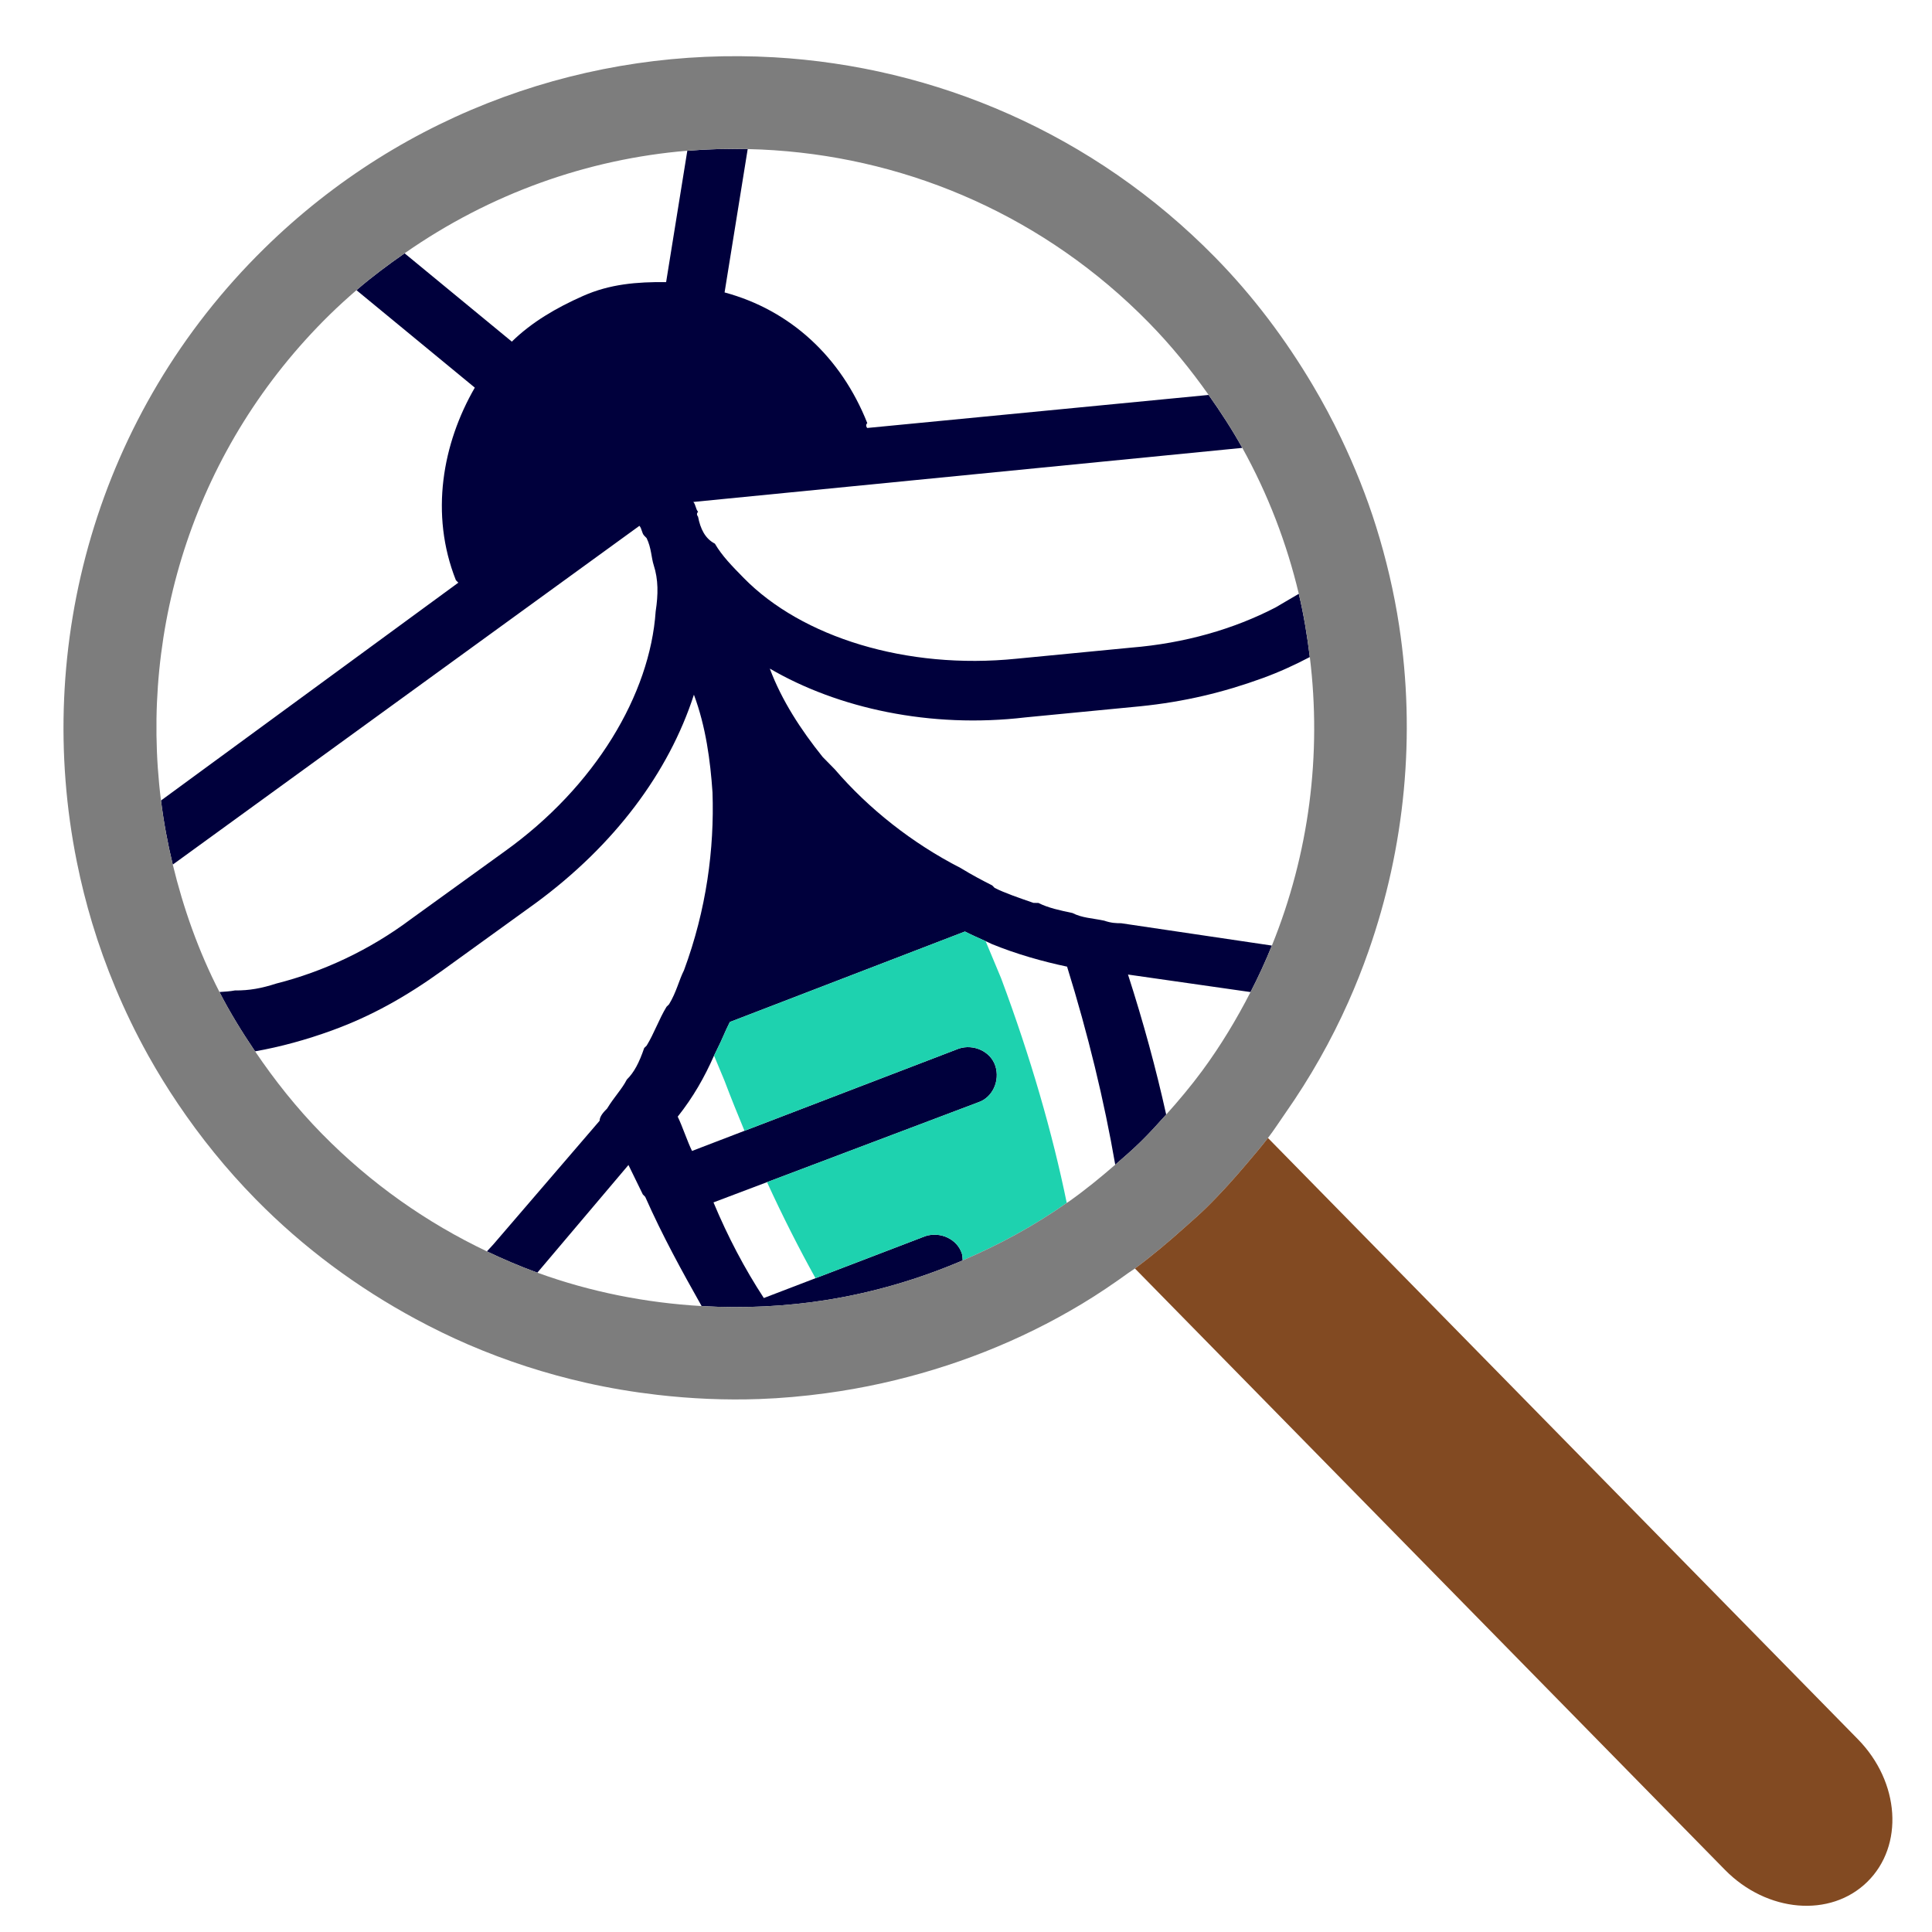
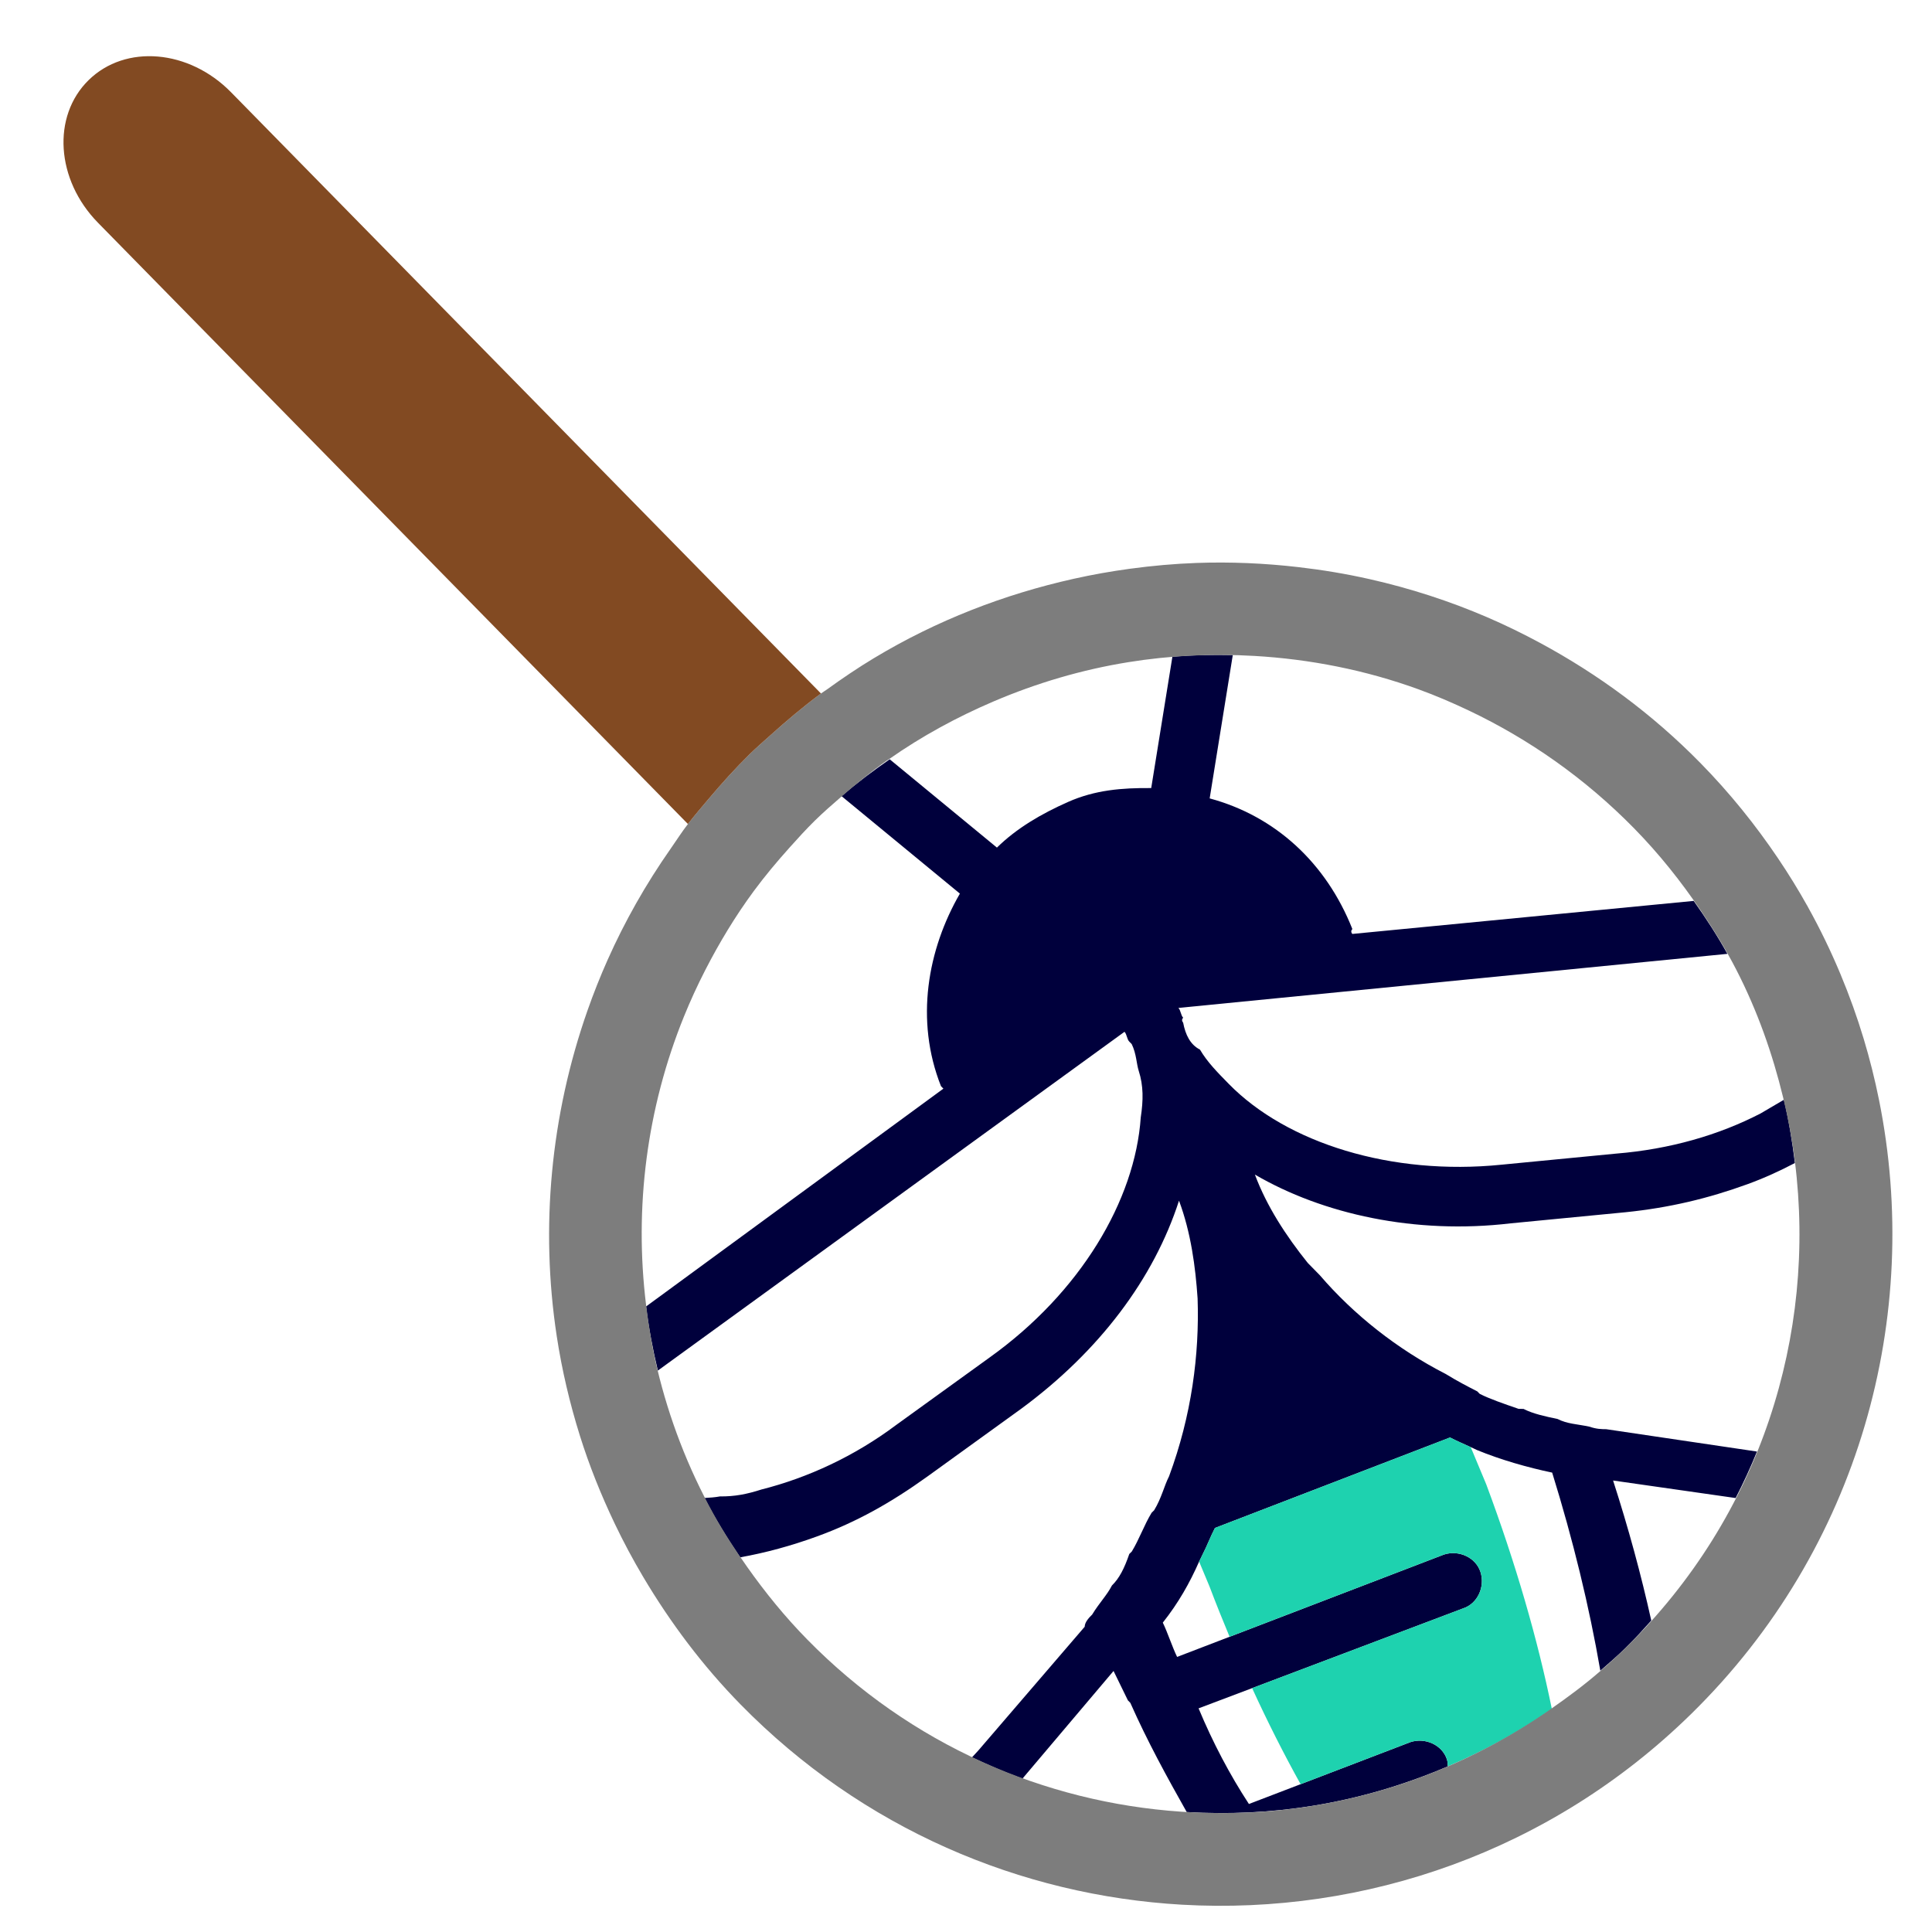
<svg xmlns="http://www.w3.org/2000/svg" width="512" height="512" viewBox="0 0 512 512" version="1.1" id="svg1" xml:space="preserve">
  <defs id="defs1" />
  <style type="text/css" id="style1">
	.st0{fill:#00003C;}
	.st1{fill:#64648C;}
	.st2{fill:#1ED2AF;}
</style>
-   <g id="g102" transform="matrix(0.880337,-0.863763,0.863763,0.880337,-158.6429,283.4936)">
-     <path id="path101" style="fill:#00003c" d="m 345.043,61.4 c -3.025,-3.098 -6.177,-6.064 -9.51,-8.833 L 312.516,69.525 c -4.448,-4.448 -8.898,-8.156 -14.829,-10.38 -5.931,-2.224 -11.862,-3.708 -17.793,-3.708 l -3.158,-29.685 c -4.253,-0.712 -8.541,-1.318 -12.93,-1.589 l 3.484,32.758 c -13.345,3.707 -25.951,12.604 -31.882,26.691 v 0.742 L 157.025,73.019 c -2.826,3.711 -5.435,7.581 -7.837,11.604 l 122.55,18.264 c 0,0.741 -0.741,1.483 -0.741,2.224 v 0.742 c -0.741,2.224 -2.224,3.706 -2.966,5.189 -1.483,2.966 -3.707,5.19 -6.672,7.414 -13.345,11.862 -35.587,17.793 -59.312,14.086 l -24.466,-3.707 c -11.121,-1.483 -21.5,-5.19 -30.397,-10.379 -2.966,-1.483 -5.19,-2.965 -7.414,-5.189 -0.89,-0.594 -1.755,-1.342 -2.598,-2.078 -1.462,4.697 -2.562,9.544 -3.466,14.463 4.536,3.106 9.559,5.918 14.961,8.373 8.155,3.707 16.311,5.931 25.95,7.414 l 24.464,3.707 c 20.759,2.966 40.037,1.7e-4 55.606,-8.155 -2.966,6.673 -7.415,12.604 -11.863,17.794 -8.155,8.897 -18.535,17.052 -31.139,22.983 -2.224,0.741 -4.449,2.225 -7.414,2.966 l -0.74,1.4e-4 c -2.966,0.741 -5.931,2.224 -8.897,2.965 h -0.742 c -2.966,1.483 -5.19,2.224 -7.414,2.224 -2.224,0.741 -4.449,0.741 -7.414,1.483 -0.741,0 -2.223,5e-4 -2.965,0.742 l -34.846,2.965 c -0.701,0.062 -1.394,0.057 -2.094,0.108 1.355,3.7 2.848,7.331 4.534,10.856 l 30.181,-2.806 -2.225,6.671 1.4e-4,0.74 c -3.203,8.541 -5.566,16.98 -7.785,25.244 6.086,6.703 12.86,12.757 20.27,18.001 8.196,5.799 17.139,10.579 26.641,14.279 0.32,-0.379 0.682,-0.722 0.909,-1.176 1.483,-2.966 -5.3e-4,-6.673 -2.966,-8.156 l -23.198,-10.086 -10.906,-4.741 c 1.483,-7.414 3.706,-14.829 6.672,-22.243 l 11.255,4.953 44.349,19.515 c 2.966,1.483 6.673,-5.4e-4 8.156,-2.966 1.483,-2.966 0.002,-6.673 -2.964,-8.156 l -45.271,-19.659 -11.076,-4.808 c 0.741,-2.224 2.224,-5.188 2.966,-7.412 5.346,-0.668 10.073,-2.027 14.758,-3.9 0.512,-0.205 1.04,-0.33 1.552,-0.549 2.224,-0.741 3.708,-1.484 5.932,-2.225 l 49.672,21.501 c 0.574,1.722 1.149,3.072 1.723,4.594 0.167,0.443 0.334,0.835 0.501,1.337 2.224,5.19 5.192,10.38 8.158,14.828 -6.939,13.493 -14.489,26.157 -22.423,37.63 2.462,0.148 4.923,0.302 7.423,0.302 2.672,0 5.307,-0.155 7.935,-0.324 5.313,-8.511 10.414,-17.619 15.219,-27.229 l 16.16,21.133 c 3.497,-1.16 6.92,-2.465 10.271,-3.919 l -19.757,-26.11 c -0.741,-0.741 -1.484,-1.482 -2.225,-2.965 -1.483,-2.224 -2.965,-3.708 -3.707,-5.932 -1.483,-2.224 -2.965,-4.447 -3.707,-6.671 l -0.742,-0.742 c -1.483,-2.966 -2.965,-5.931 -3.707,-8.155 v -0.742 c -0.741,-2.224 -1.482,-4.45 -2.223,-7.415 -3.707,-11.121 -5.191,-22.982 -4.449,-34.103 l -1.2e-4,-3.707 c 0.741,-7.414 2.224,-14.828 5.19,-21.5 4.448,16.311 15.57,33.361 31.88,45.965 l 19.276,15.571 c 7.414,5.931 14.83,10.378 22.985,14.085 3.475,1.579 6.948,2.831 10.423,3.872 2.792,-3.648 5.445,-7.405 7.826,-11.357 l -5.647,-1.413 c -9.638,-2.966 -19.277,-8.153 -28.174,-15.567 l -19.276,-15.571 c -18.535,-14.828 -29.655,-35.587 -29.655,-53.38 0,-3.707 -1e-5,-6.671 0.741,-9.636 -0.741,-2.224 -4.2e-4,-4.451 1.482,-6.675 0,0 -6.7e-4,-0.741 0.741,-0.741 0,-0.741 0.743,-1.483 0.743,-2.224 l 92.341,74.324 c 1.188,-4.298 2.076,-8.716 2.801,-13.189 l -57.333,-46.308 c 0,0 3.8e-4,-0.742 0.742,-0.742 5.931,-14.086 5.19,-28.913 -2.224,-41.516 z" />
-     <path d="m 235.387,271.047 c 8.229,-12.707 16.382,-27.771 23.748,-44.346 l 3.205,-8.012 c -0.574,-1.522 -1.148,-2.871 -1.723,-4.594 l -49.672,-21.5 c -2.224,0.741 -3.707,1.483 -5.932,2.225 -0.512,0.219 -1.04,0.344 -1.553,0.549 l -2.154,5.383 c -1.582,3.608 -3.07,7.187 -4.492,10.738 l 45.27,19.658 c 2.966,1.483 4.448,5.191 2.965,8.156 -1.483,2.966 -5.191,4.448 -8.156,2.965 l -44.35,-19.514 c -2.742,7.608 -5.073,14.974 -7.02,22.031 l 23.197,10.086 c 2.966,1.483 4.448,5.191 2.965,8.156 -0.227,0.454 -0.588,0.797 -0.908,1.176 7.858,3.06 16.064,5.422 24.609,6.842 z" style="fill:#1ed2af" id="path97" />
+   <g id="g102" transform="matrix(-0.880337,0.863763,-0.863763,-0.880337,676.975,236.4527)">
+     <g id="g1" transform="rotate(180,256.0372,148.3426)">
+       <path id="path101" style="fill:#00003c" d="m 345.043,61.4 c -3.025,-3.098 -6.177,-6.064 -9.51,-8.833 L 312.516,69.525 c -4.448,-4.448 -8.898,-8.156 -14.829,-10.38 -5.931,-2.224 -11.862,-3.708 -17.793,-3.708 l -3.158,-29.685 c -4.253,-0.712 -8.541,-1.318 -12.93,-1.589 l 3.484,32.758 c -13.345,3.707 -25.951,12.604 -31.882,26.691 v 0.742 L 157.025,73.019 c -2.826,3.711 -5.435,7.581 -7.837,11.604 l 122.55,18.264 c 0,0.741 -0.741,1.483 -0.741,2.224 v 0.742 c -0.741,2.224 -2.224,3.706 -2.966,5.189 -1.483,2.966 -3.707,5.19 -6.672,7.414 -13.345,11.862 -35.587,17.793 -59.312,14.086 l -24.466,-3.707 c -11.121,-1.483 -21.5,-5.19 -30.397,-10.379 -2.966,-1.483 -5.19,-2.965 -7.414,-5.189 -0.89,-0.594 -1.755,-1.342 -2.598,-2.078 -1.462,4.697 -2.562,9.544 -3.466,14.463 4.536,3.106 9.559,5.918 14.961,8.373 8.155,3.707 16.311,5.931 25.95,7.414 l 24.464,3.707 c 20.759,2.966 40.037,1.7e-4 55.606,-8.155 -2.966,6.673 -7.415,12.604 -11.863,17.794 -8.155,8.897 -18.535,17.052 -31.139,22.983 -2.224,0.741 -4.449,2.225 -7.414,2.966 l -0.74,1.4e-4 c -2.966,0.741 -5.931,2.224 -8.897,2.965 h -0.742 c -2.966,1.483 -5.19,2.224 -7.414,2.224 -2.224,0.741 -4.449,0.741 -7.414,1.483 -0.741,0 -2.223,5e-4 -2.965,0.742 l -34.846,2.965 c -0.701,0.062 -1.394,0.057 -2.094,0.108 1.355,3.7 2.848,7.331 4.534,10.856 l 30.181,-2.806 -2.225,6.671 1.4e-4,0.74 c -3.203,8.541 -5.566,16.98 -7.785,25.244 6.086,6.703 12.86,12.757 20.27,18.001 8.196,5.799 17.139,10.579 26.641,14.279 0.32,-0.379 0.682,-0.722 0.909,-1.176 1.483,-2.966 -5.3e-4,-6.673 -2.966,-8.156 l -23.198,-10.086 -10.906,-4.741 c 1.483,-7.414 3.706,-14.829 6.672,-22.243 l 11.255,4.953 44.349,19.515 c 2.966,1.483 6.673,-5.4e-4 8.156,-2.966 1.483,-2.966 0.002,-6.673 -2.964,-8.156 l -45.271,-19.659 -11.076,-4.808 c 0.741,-2.224 2.224,-5.188 2.966,-7.412 5.346,-0.668 10.073,-2.027 14.758,-3.9 0.512,-0.205 1.04,-0.33 1.552,-0.549 2.224,-0.741 3.708,-1.484 5.932,-2.225 l 49.672,21.501 c 0.574,1.722 1.149,3.072 1.723,4.594 0.167,0.443 0.334,0.835 0.501,1.337 2.224,5.19 5.192,10.38 8.158,14.828 -6.939,13.493 -14.489,26.157 -22.423,37.63 2.462,0.148 4.923,0.302 7.423,0.302 2.672,0 5.307,-0.155 7.935,-0.324 5.313,-8.511 10.414,-17.619 15.219,-27.229 l 16.16,21.133 c 3.497,-1.16 6.92,-2.465 10.271,-3.919 l -19.757,-26.11 c -0.741,-0.741 -1.484,-1.482 -2.225,-2.965 -1.483,-2.224 -2.965,-3.708 -3.707,-5.932 -1.483,-2.224 -2.965,-4.447 -3.707,-6.671 l -0.742,-0.742 c -1.483,-2.966 -2.965,-5.931 -3.707,-8.155 v -0.742 c -0.741,-2.224 -1.482,-4.45 -2.223,-7.415 -3.707,-11.121 -5.191,-22.982 -4.449,-34.103 l -1.2e-4,-3.707 c 0.741,-7.414 2.224,-14.828 5.19,-21.5 4.448,16.311 15.57,33.361 31.88,45.965 l 19.276,15.571 c 7.414,5.931 14.83,10.378 22.985,14.085 3.475,1.579 6.948,2.831 10.423,3.872 2.792,-3.648 5.445,-7.405 7.826,-11.357 l -5.647,-1.413 c -9.638,-2.966 -19.277,-8.153 -28.174,-15.567 l -19.276,-15.571 c -18.535,-14.828 -29.655,-35.587 -29.655,-53.38 0,-3.707 -1e-5,-6.671 0.741,-9.636 -0.741,-2.224 -4.2e-4,-4.451 1.482,-6.675 0,0 -6.7e-4,-0.741 0.741,-0.741 0,-0.741 0.743,-1.483 0.743,-2.224 l 92.341,74.324 c 1.188,-4.298 2.076,-8.716 2.801,-13.189 l -57.333,-46.308 c 0,0 3.8e-4,-0.742 0.742,-0.742 5.931,-14.086 5.19,-28.913 -2.224,-41.516 z" />
+       <path d="m 235.387,271.047 c 8.229,-12.707 16.382,-27.771 23.748,-44.346 l 3.205,-8.012 c -0.574,-1.522 -1.148,-2.871 -1.723,-4.594 l -49.672,-21.5 c -2.224,0.741 -3.707,1.483 -5.932,2.225 -0.512,0.219 -1.04,0.344 -1.553,0.549 l -2.154,5.383 c -1.582,3.608 -3.07,7.187 -4.492,10.738 l 45.27,19.658 c 2.966,1.483 4.448,5.191 2.965,8.156 -1.483,2.966 -5.191,4.448 -8.156,2.965 l -44.35,-19.514 c -2.742,7.608 -5.073,14.974 -7.02,22.031 l 23.197,10.086 c 2.966,1.483 4.448,5.191 2.965,8.156 -0.227,0.454 -0.588,0.797 -0.908,1.176 7.858,3.06 16.064,5.422 24.609,6.842 z" style="fill:#1ed2af" id="path97" />
+     </g>
    <path id="path91" style="fill:#7d7d7d;fill-opacity:1" d="M 362.88,51.265 C 336.439,22.18 298.318,3.894 256,3.894 c -50.713,-10e-8 -95.366,26.283 -121.146,65.92 -2.451,3.769 -4.734,7.654 -6.832,11.654 -2.276,4.339 -4.331,8.808 -6.165,13.392 -1.992,4.979 -3.717,10.088 -5.152,15.321 0.029,0.039 0.053,0.082 0.082,0.121 l -0.119,0.011 c -1.052,3.849 -1.941,7.764 -2.674,11.733 -1.576,8.533 -2.441,17.312 -2.441,26.295 0,14.833 2.35,29.102 6.522,42.579 1.242,4.011 2.64,7.947 4.214,11.802 3.381,8.278 7.517,16.152 12.307,23.582 2.808,4.355 5.852,8.529 9.098,12.546 4.608,5.703 9.607,11.058 15.016,16 3.535,3.23 7.24,6.262 11.083,9.132 3.275,2.446 6.648,4.754 10.128,6.921 13.001,8.094 27.311,14.27 42.624,17.915 3.9,0.928 7.873,1.657 11.887,2.261 v 0 c 0.521,0.078 1.023,0.215 1.546,0.288 4.621,0.644 9.327,0.999 14.073,1.204 1.98,0.085 3.95,0.217 5.951,0.217 4.395,0 8.722,-0.279 13.015,-0.676 2.345,-0.217 4.693,-0.423 7.007,-0.745 2.18,-0.304 4.293,-0.8 6.441,-1.2 9.1,-1.695 17.892,-4.227 26.31,-7.546 3.645,-1.437 7.209,-3.016 10.702,-4.734 21.433,-10.539 39.917,-26.14 53.767,-45.364 4.265,-5.92 8.066,-12.186 11.409,-18.728 3.076,-6.019 5.683,-12.298 7.902,-18.766 1.398,-4.077 2.613,-8.228 3.647,-12.459 2.686,-10.991 4.246,-22.421 4.246,-34.23 0,-37.339 -14.236,-71.412 -37.567,-97.075 z m -13.833,14.432 c 19.521,21.961 31.399,50.873 31.399,82.642 0,6.866 -0.637,13.572 -1.701,20.131 -0.726,4.474 -1.614,8.891 -2.801,13.189 -3.036,10.989 -7.551,21.348 -13.297,30.883 -2.381,3.952 -5.034,7.709 -7.826,11.357 -12.788,16.707 -29.678,30.061 -49.237,38.548 -3.351,1.454 -6.774,2.759 -10.271,3.919 -6.235,2.069 -12.657,3.735 -19.289,4.803 -3.965,0.639 -8.008,1.031 -12.089,1.293 -2.628,0.169 -5.263,0.324 -7.935,0.324 -2.501,0 -4.961,-0.153 -7.423,-0.302 -4.254,-0.256 -8.47,-0.65 -12.599,-1.315 -0.2,-0.032 -0.391,-0.089 -0.59,-0.123 -8.545,-1.419 -16.751,-3.782 -24.609,-6.842 -9.502,-3.7 -18.446,-8.48 -26.641,-14.279 -7.41,-5.243 -14.185,-11.298 -20.27,-18.001 -8.07,-8.889 -14.929,-18.891 -20.171,-29.849 -1.686,-3.525 -3.179,-7.156 -4.534,-10.856 -4.894,-13.366 -7.608,-27.795 -7.608,-42.881 0,-7.762 0.803,-15.323 2.155,-22.687 0.904,-4.919 2.004,-9.766 3.466,-14.463 2.93,-9.413 7.06,-18.265 12.015,-26.566 2.401,-4.023 5.011,-7.893 7.837,-11.604 22.712,-29.825 58.5,-49.125 98.975,-49.125 2.625,0 5.224,0.109 7.808,0.268 4.389,0.271 8.677,0.877 12.93,1.589 22.126,3.703 42.286,13.099 58.796,26.815 3.333,2.769 6.486,5.736 9.51,8.833 1.368,1.401 2.704,2.833 4.005,4.297 z" />
    <path d="m 116.668,110.312 0.119,-0.012 c -0.029,-0.039 -0.053,-0.08 -0.082,-0.119 -0.012,0.044 -0.025,0.087 -0.037,0.131 z" style="fill:#00003c" id="path90" />
    <path id="path78" style="fill:#824a22;stroke-width:17.548" d="m 276.024,291.366 c -2.314,0.322 -4.662,0.529 -7.007,0.745 -4.293,0.397 -8.62,0.676 -13.015,0.676 -2.001,0 -3.971,-0.131 -5.951,-0.217 -4.746,-0.205 -9.452,-0.56 -14.073,-1.204 l -6.5e-4,17.687 4.4e-4,163.308 c 0,12.904 8.93,23.293 20.023,23.293 11.093,0 20.023,-10.388 20.023,-23.293 l 2.2e-4,-171.176 z" />
  </g>
  <style type="text/css" id="style1-3">
	.st0{fill:#00003C;}
	.st1{fill:#64648C;}
	.st2{fill:#1ED2AF;}
</style>
  <style type="text/css" id="style1-0">
	.st0{fill:#00003C;}
	.st1{fill:#64648C;}
	.st2{fill:#1ED2AF;}
</style>
  <style type="text/css" id="style1-5">
	.st0{fill:#00003C;}
	.st1{fill:#64648C;}
	.st2{fill:#1ED2AF;}
</style>
</svg>
